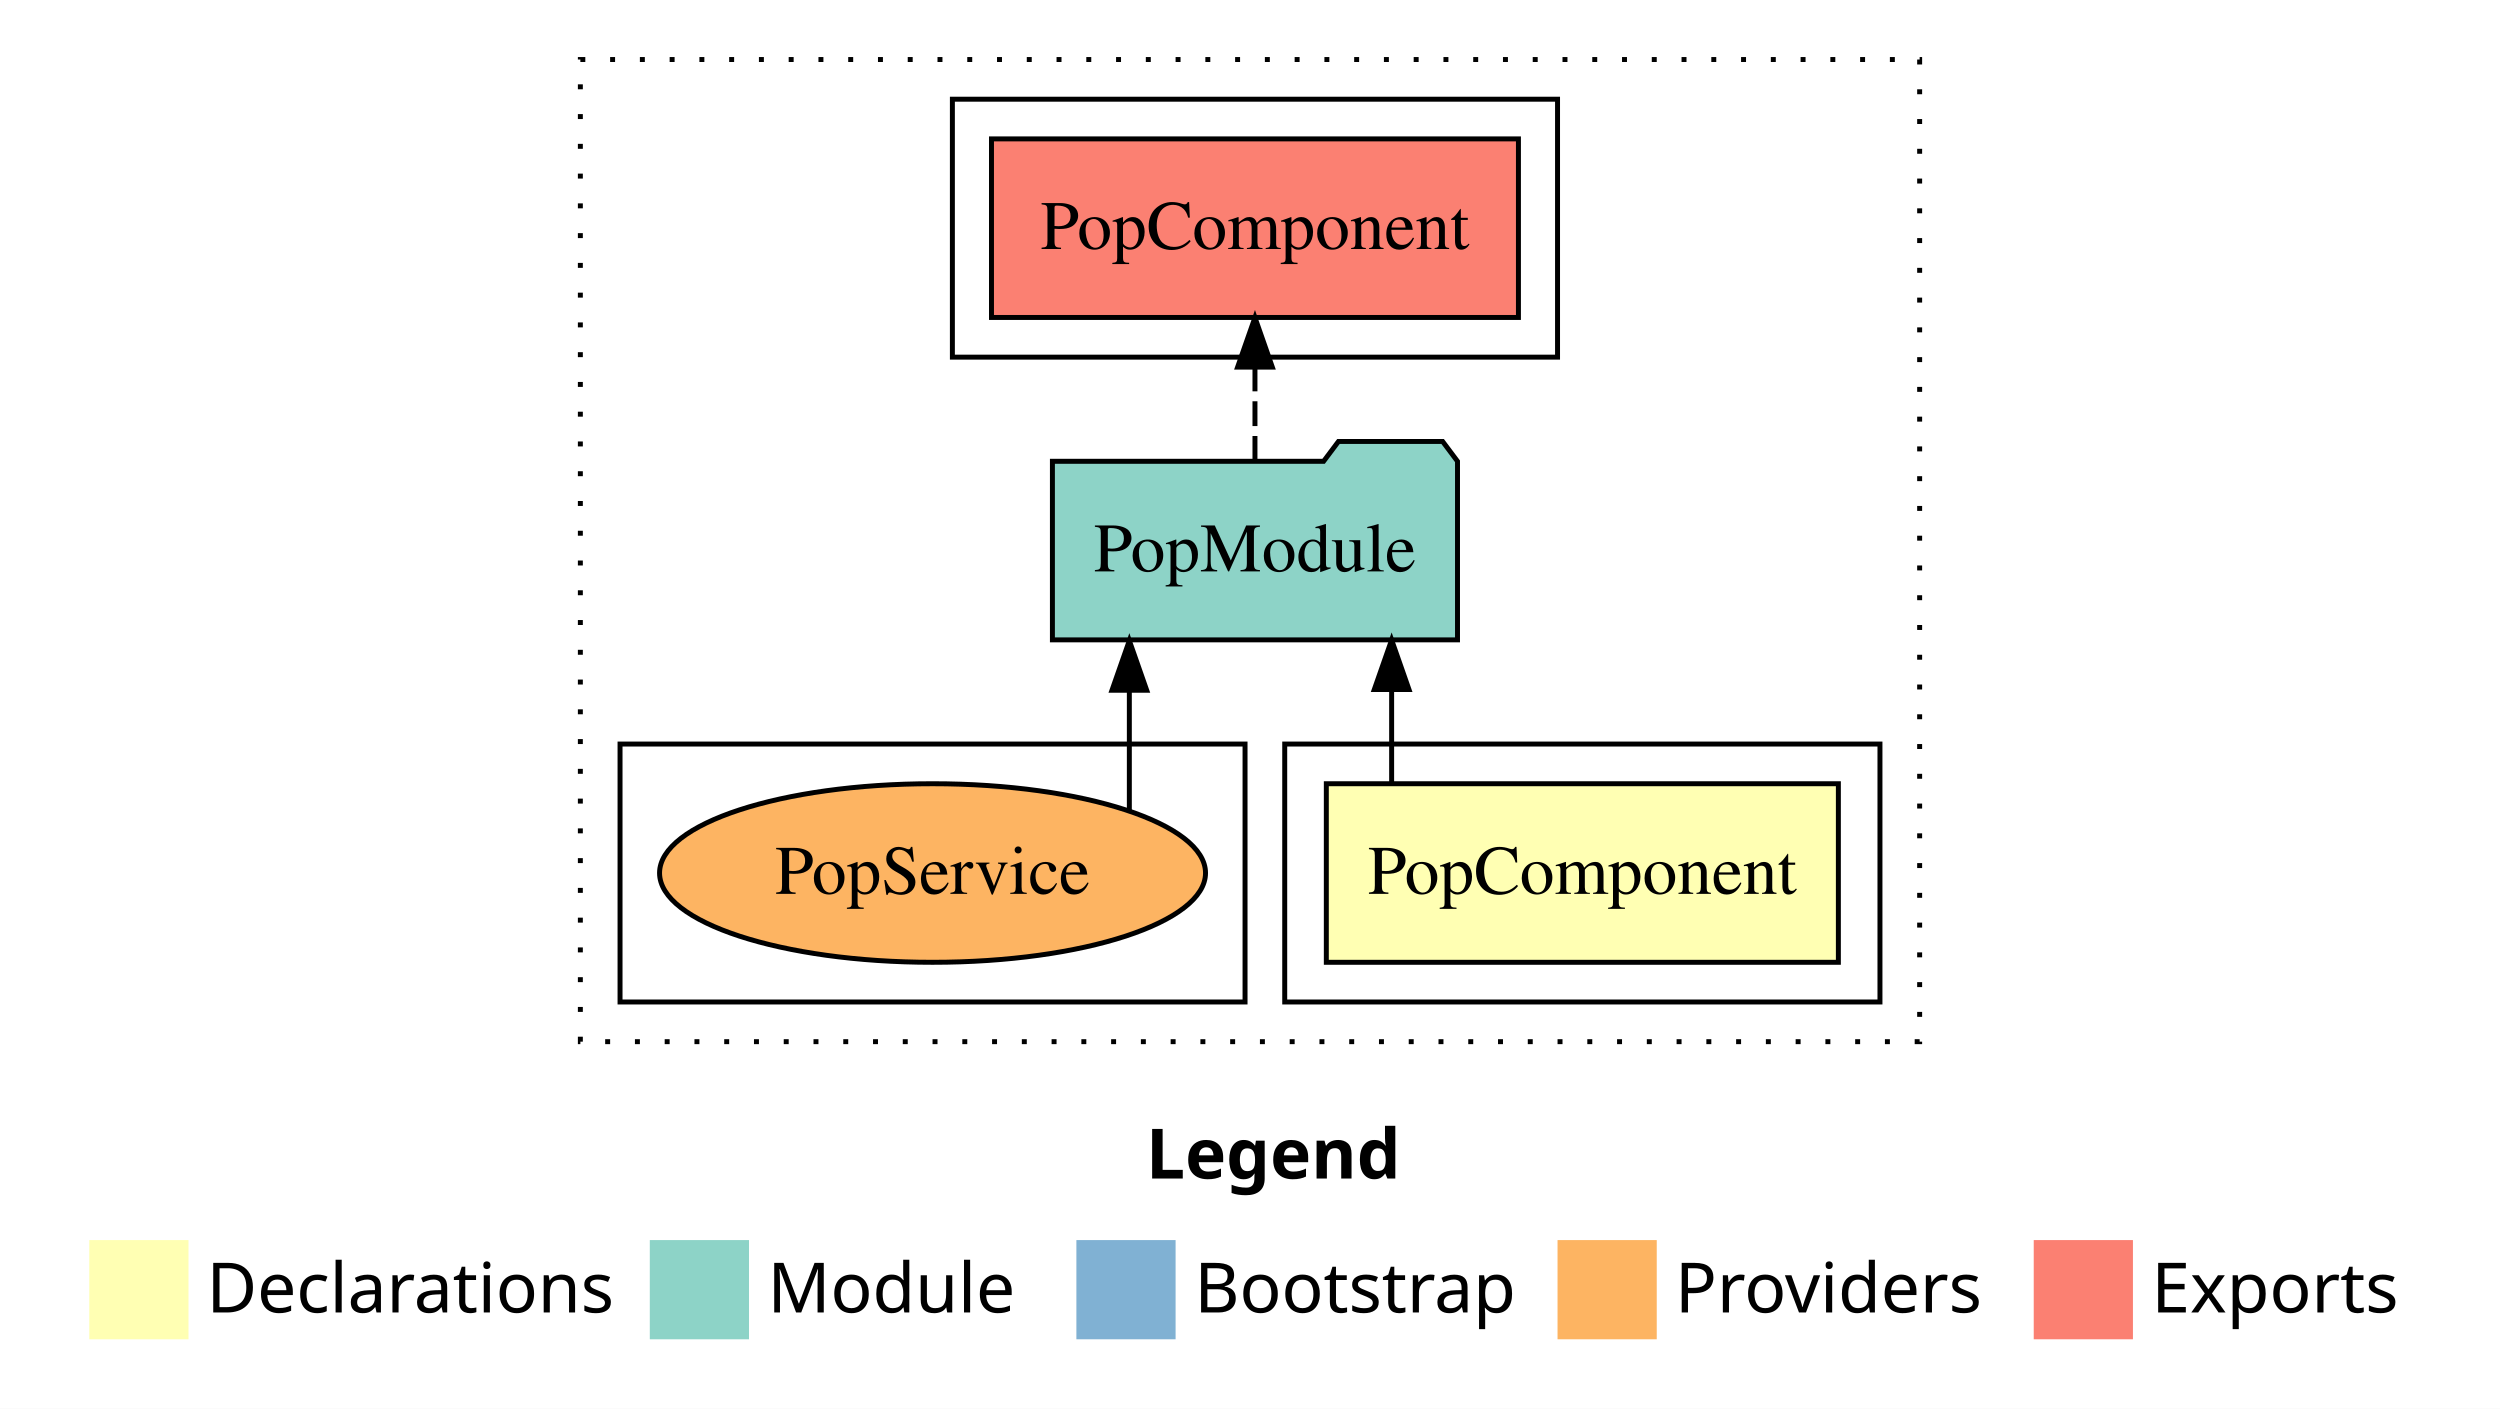
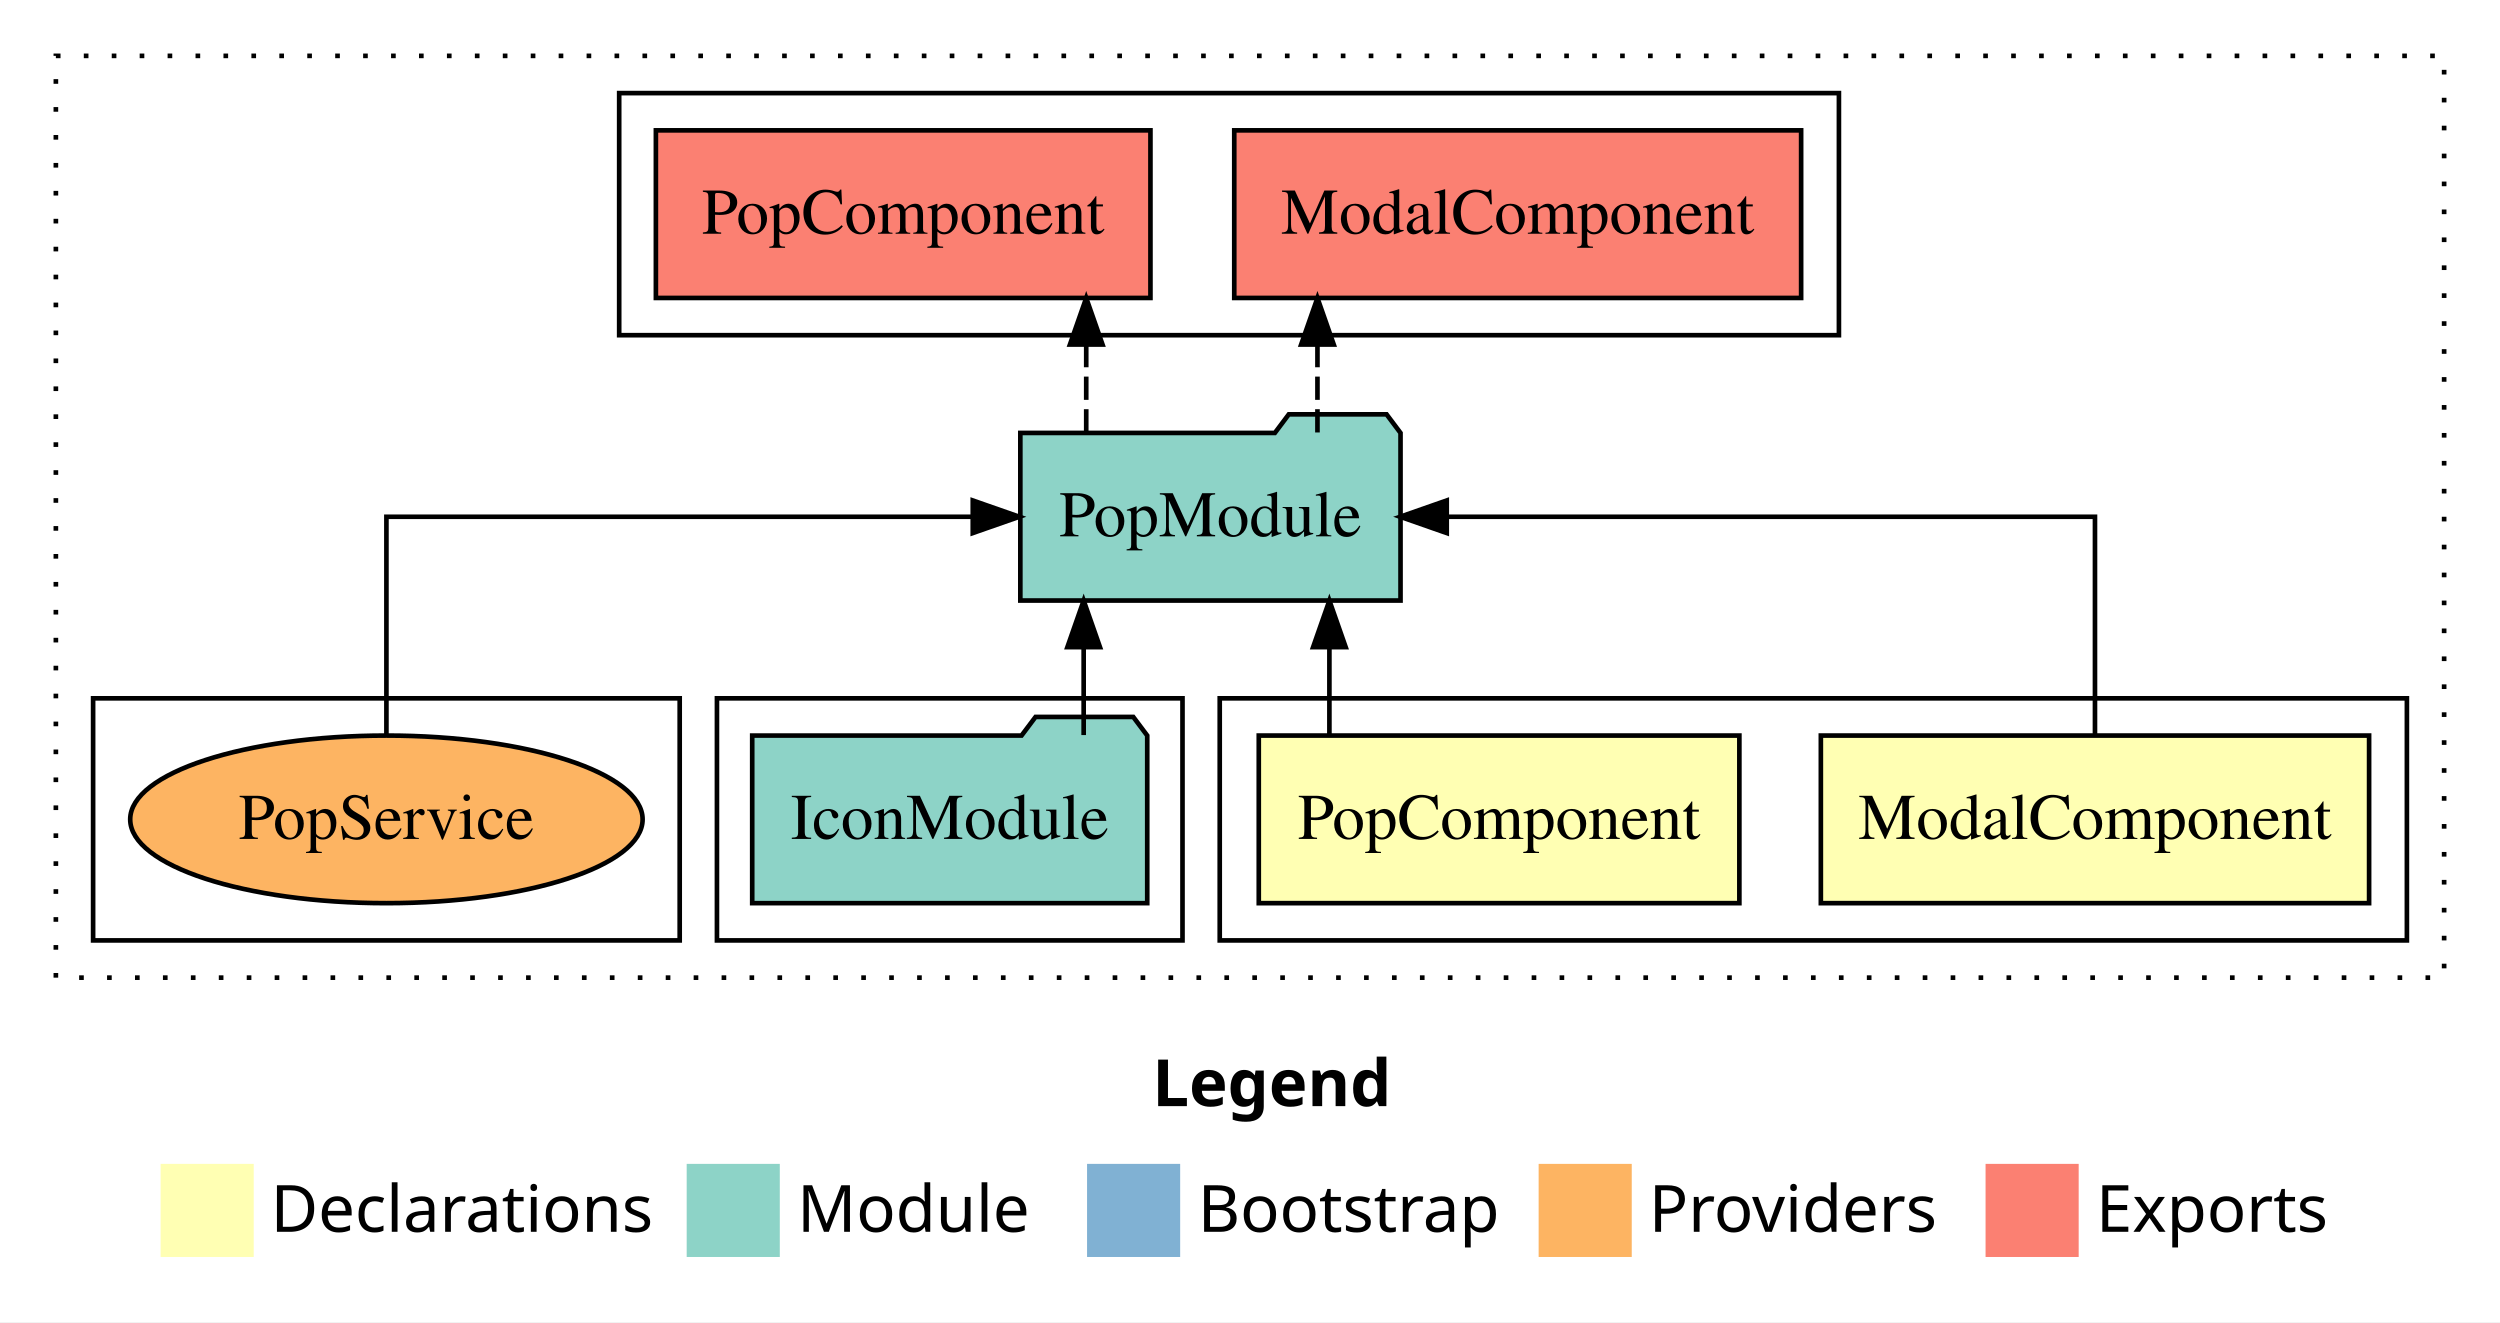
- <svg xmlns="http://www.w3.org/2000/svg" width="504pt" height="284pt" viewBox="0.00 0.00 504.00 284.00">
+ <svg xmlns="http://www.w3.org/2000/svg" width="537pt" height="284pt" viewBox="0.00 0.00 537.00 284.00">
  <g id="graph0" class="graph" transform="scale(1 1) rotate(0) translate(4 280)">
-     <polygon fill="#ffffff" stroke="transparent" points="-4,4 -4,-280 500,-280 500,4 -4,4" />
-     <text text-anchor="start" x="227.009" y="-42.4" font-family="sans-serif" font-weight="bold" font-size="14.00" fill="#000000">Legend</text>
-     <polygon fill="#ffffb3" stroke="transparent" points="14,-10 14,-30 34,-30 34,-10 14,-10" />
-     <text text-anchor="start" x="37.629" y="-15.4" font-family="sans-serif" font-size="14.00" fill="#000000">  Declarations</text>
-     <polygon fill="#8dd3c7" stroke="transparent" points="127,-10 127,-30 147,-30 147,-10 127,-10" />
-     <text text-anchor="start" x="150.725" y="-15.4" font-family="sans-serif" font-size="14.00" fill="#000000">  Module</text>
-     <polygon fill="#80b1d3" stroke="transparent" points="213,-10 213,-30 233,-30 233,-10 213,-10" />
-     <text text-anchor="start" x="236.781" y="-15.4" font-family="sans-serif" font-size="14.00" fill="#000000">  Bootstrap</text>
-     <polygon fill="#fdb462" stroke="transparent" points="310,-10 310,-30 330,-30 330,-10 310,-10" />
-     <text text-anchor="start" x="333.673" y="-15.4" font-family="sans-serif" font-size="14.00" fill="#000000">  Providers</text>
-     <polygon fill="#fb8072" stroke="transparent" points="406,-10 406,-30 426,-30 426,-10 406,-10" />
-     <text text-anchor="start" x="429.726" y="-15.4" font-family="sans-serif" font-size="14.00" fill="#000000">  Exports</text>
+     <polygon fill="#ffffff" stroke="transparent" points="-4,4 -4,-280 533,-280 533,4 -4,4" />
+     <text text-anchor="start" x="243.509" y="-42.4" font-family="sans-serif" font-weight="bold" font-size="14.00" fill="#000000">Legend</text>
+     <polygon fill="#ffffb3" stroke="transparent" points="30.5,-10 30.5,-30 50.5,-30 50.5,-10 30.5,-10" />
+     <text text-anchor="start" x="54.129" y="-15.4" font-family="sans-serif" font-size="14.00" fill="#000000">  Declarations</text>
+     <polygon fill="#8dd3c7" stroke="transparent" points="143.5,-10 143.5,-30 163.5,-30 163.5,-10 143.5,-10" />
+     <text text-anchor="start" x="167.225" y="-15.4" font-family="sans-serif" font-size="14.00" fill="#000000">  Module</text>
+     <polygon fill="#80b1d3" stroke="transparent" points="229.5,-10 229.5,-30 249.5,-30 249.5,-10 229.5,-10" />
+     <text text-anchor="start" x="253.281" y="-15.4" font-family="sans-serif" font-size="14.00" fill="#000000">  Bootstrap</text>
+     <polygon fill="#fdb462" stroke="transparent" points="326.5,-10 326.5,-30 346.5,-30 346.5,-10 326.5,-10" />
+     <text text-anchor="start" x="350.173" y="-15.4" font-family="sans-serif" font-size="14.00" fill="#000000">  Providers</text>
+     <polygon fill="#fb8072" stroke="transparent" points="422.5,-10 422.5,-30 442.5,-30 442.5,-10 422.5,-10" />
+     <text text-anchor="start" x="446.226" y="-15.4" font-family="sans-serif" font-size="14.00" fill="#000000">  Exports</text>
    <g id="clust1" class="cluster">
-       <polygon fill="none" stroke="#000000" stroke-dasharray="1,5" points="113,-70 113,-268 383,-268 383,-70 113,-70" />
+       <polygon fill="none" stroke="#000000" stroke-dasharray="1,5" points="8,-70 8,-268 521,-268 521,-70 8,-70" />
    </g>
    <g id="clust2" class="cluster">
-       <polygon fill="none" stroke="#000000" points="255,-78 255,-130 375,-130 375,-78 255,-78" />
+       <polygon fill="none" stroke="#000000" points="258,-78 258,-130 513,-130 513,-78 258,-78" />
    </g>
    <g id="clust5" class="cluster">
-       <polygon fill="none" stroke="#000000" points="188,-208 188,-260 310,-260 310,-208 188,-208" />
+       <polygon fill="none" stroke="#000000" points="150,-78 150,-130 250,-130 250,-78 150,-78" />
    </g>
-     <g id="clust7" class="cluster">
-       <polygon fill="none" stroke="#000000" points="121,-78 121,-130 247,-130 247,-78 121,-78" />
+     <g id="clust6" class="cluster">
+       <polygon fill="none" stroke="#000000" points="129,-208 129,-260 391,-260 391,-208 129,-208" />
+     </g>
+     <g id="clust8" class="cluster">
+       <polygon fill="none" stroke="#000000" points="16,-78 16,-130 142,-130 142,-78 16,-78" />
    </g>
    <g id="node1" class="node">
-       <polygon fill="#ffffb3" stroke="#000000" points="366.615,-122 263.385,-122 263.385,-86 366.615,-86 366.615,-122" />
-       <text text-anchor="middle" x="315" y="-99.8" font-family="Times,serif" font-size="14.00" fill="#000000">PopComponent</text>
+       <polygon fill="#ffffb3" stroke="#000000" points="504.882,-122 387.118,-122 387.118,-86 504.882,-86 504.882,-122" />
+       <text text-anchor="middle" x="446" y="-99.8" font-family="Times,serif" font-size="14.00" fill="#000000">ModalComponent</text>
+     </g>
+     <g id="node3" class="node">
+       <polygon fill="#8dd3c7" stroke="#000000" points="296.833,-187 293.833,-191 272.833,-191 269.833,-187 215.167,-187 215.167,-151 296.833,-151 296.833,-187" />
+       <text text-anchor="middle" x="256" y="-164.8" font-family="Times,serif" font-size="14.00" fill="#000000">PopModule</text>
+     </g>
+     <g id="edge1" class="edge">
+       <path fill="none" stroke="#000000" d="M446,-122.106C446,-141.339 446,-169 446,-169 446,-169 306.76,-169 306.76,-169" />
+       <polygon fill="#000000" stroke="#000000" points="306.76,-165.5 296.76,-169 306.76,-172.5 306.76,-165.5" />
    </g>
    <g id="node2" class="node">
-       <polygon fill="#8dd3c7" stroke="#000000" points="289.833,-187 286.833,-191 265.833,-191 262.833,-187 208.167,-187 208.167,-151 289.833,-151 289.833,-187" />
-       <text text-anchor="middle" x="249" y="-164.8" font-family="Times,serif" font-size="14.00" fill="#000000">PopModule</text>
-     </g>
-     <g id="edge1" class="edge">
-       <path fill="none" stroke="#000000" d="M276.554,-122.106C276.554,-122.106 276.554,-140.991 276.554,-140.991" />
-       <polygon fill="#000000" stroke="#000000" points="273.054,-140.991 276.554,-150.991 280.054,-140.991 273.054,-140.991" />
-     </g>
-     <g id="node3" class="node">
-       <polygon fill="#fb8072" stroke="#000000" points="302.116,-252 195.884,-252 195.884,-216 302.116,-216 302.116,-252" />
-       <text text-anchor="middle" x="249" y="-229.8" font-family="Times,serif" font-size="14.00" fill="#000000">PopComponent </text>
+       <polygon fill="#ffffb3" stroke="#000000" points="369.615,-122 266.385,-122 266.385,-86 369.615,-86 369.615,-122" />
+       <text text-anchor="middle" x="318" y="-99.8" font-family="Times,serif" font-size="14.00" fill="#000000">PopComponent</text>
    </g>
    <g id="edge2" class="edge">
-       <path fill="none" stroke="#000000" stroke-dasharray="5,2" d="M249,-187.106C249,-187.106 249,-205.991 249,-205.991" />
-       <polygon fill="#000000" stroke="#000000" points="245.5,-205.991 249,-215.991 252.5,-205.991 245.5,-205.991" />
+       <path fill="none" stroke="#000000" d="M281.554,-122.106C281.554,-122.106 281.554,-140.991 281.554,-140.991" />
+       <polygon fill="#000000" stroke="#000000" points="278.054,-140.991 281.554,-150.991 285.054,-140.991 278.054,-140.991" />
+     </g>
+     <g id="node5" class="node">
+       <polygon fill="#fb8072" stroke="#000000" points="382.883,-252 261.117,-252 261.117,-216 382.883,-216 382.883,-252" />
+       <text text-anchor="middle" x="322" y="-229.8" font-family="Times,serif" font-size="14.00" fill="#000000">ModalComponent </text>
+     </g>
+     <g id="edge4" class="edge">
+       <path fill="none" stroke="#000000" stroke-dasharray="5,2" d="M278.988,-187.106C278.988,-187.106 278.988,-205.991 278.988,-205.991" />
+       <polygon fill="#000000" stroke="#000000" points="275.488,-205.991 278.988,-215.991 282.488,-205.991 275.488,-205.991" />
+     </g>
+     <g id="node6" class="node">
+       <polygon fill="#fb8072" stroke="#000000" points="243.116,-252 136.884,-252 136.884,-216 243.116,-216 243.116,-252" />
+       <text text-anchor="middle" x="190" y="-229.8" font-family="Times,serif" font-size="14.00" fill="#000000">PopComponent </text>
+     </g>
+     <g id="edge5" class="edge">
+       <path fill="none" stroke="#000000" stroke-dasharray="5,2" d="M229.321,-187.106C229.321,-187.106 229.321,-205.991 229.321,-205.991" />
+       <polygon fill="#000000" stroke="#000000" points="225.821,-205.991 229.321,-215.991 232.821,-205.991 225.821,-205.991" />
    </g>
    <g id="node4" class="node">
-       <ellipse fill="#fdb462" stroke="#000000" cx="184" cy="-104" rx="55.034" ry="18" />
-       <text text-anchor="middle" x="184" y="-99.8" font-family="Times,serif" font-size="14.00" fill="#000000">PopService</text>
+       <polygon fill="#8dd3c7" stroke="#000000" points="242.426,-122 239.426,-126 218.426,-126 215.426,-122 157.574,-122 157.574,-86 242.426,-86 242.426,-122" />
+       <text text-anchor="middle" x="200" y="-99.8" font-family="Times,serif" font-size="14.00" fill="#000000">IconModule</text>
    </g>
    <g id="edge3" class="edge">
-       <path fill="none" stroke="#000000" d="M223.675,-116.533C223.675,-116.533 223.675,-140.851 223.675,-140.851" />
-       <polygon fill="#000000" stroke="#000000" points="220.176,-140.851 223.675,-150.851 227.176,-140.851 220.176,-140.851" />
+       <path fill="none" stroke="#000000" d="M228.773,-122.106C228.773,-122.106 228.773,-140.991 228.773,-140.991" />
+       <polygon fill="#000000" stroke="#000000" points="225.273,-140.991 228.773,-150.991 232.273,-140.991 225.273,-140.991" />
+     </g>
+     <g id="node7" class="node">
+       <ellipse fill="#fdb462" stroke="#000000" cx="79" cy="-104" rx="55.034" ry="18" />
+       <text text-anchor="middle" x="79" y="-99.8" font-family="Times,serif" font-size="14.00" fill="#000000">PopService</text>
+     </g>
+     <g id="edge6" class="edge">
+       <path fill="none" stroke="#000000" d="M79,-122.106C79,-141.339 79,-169 79,-169 79,-169 204.948,-169 204.948,-169" />
+       <polygon fill="#000000" stroke="#000000" points="204.948,-172.5 214.948,-169 204.948,-165.5 204.948,-172.5" />
    </g>
  </g>
</svg>
